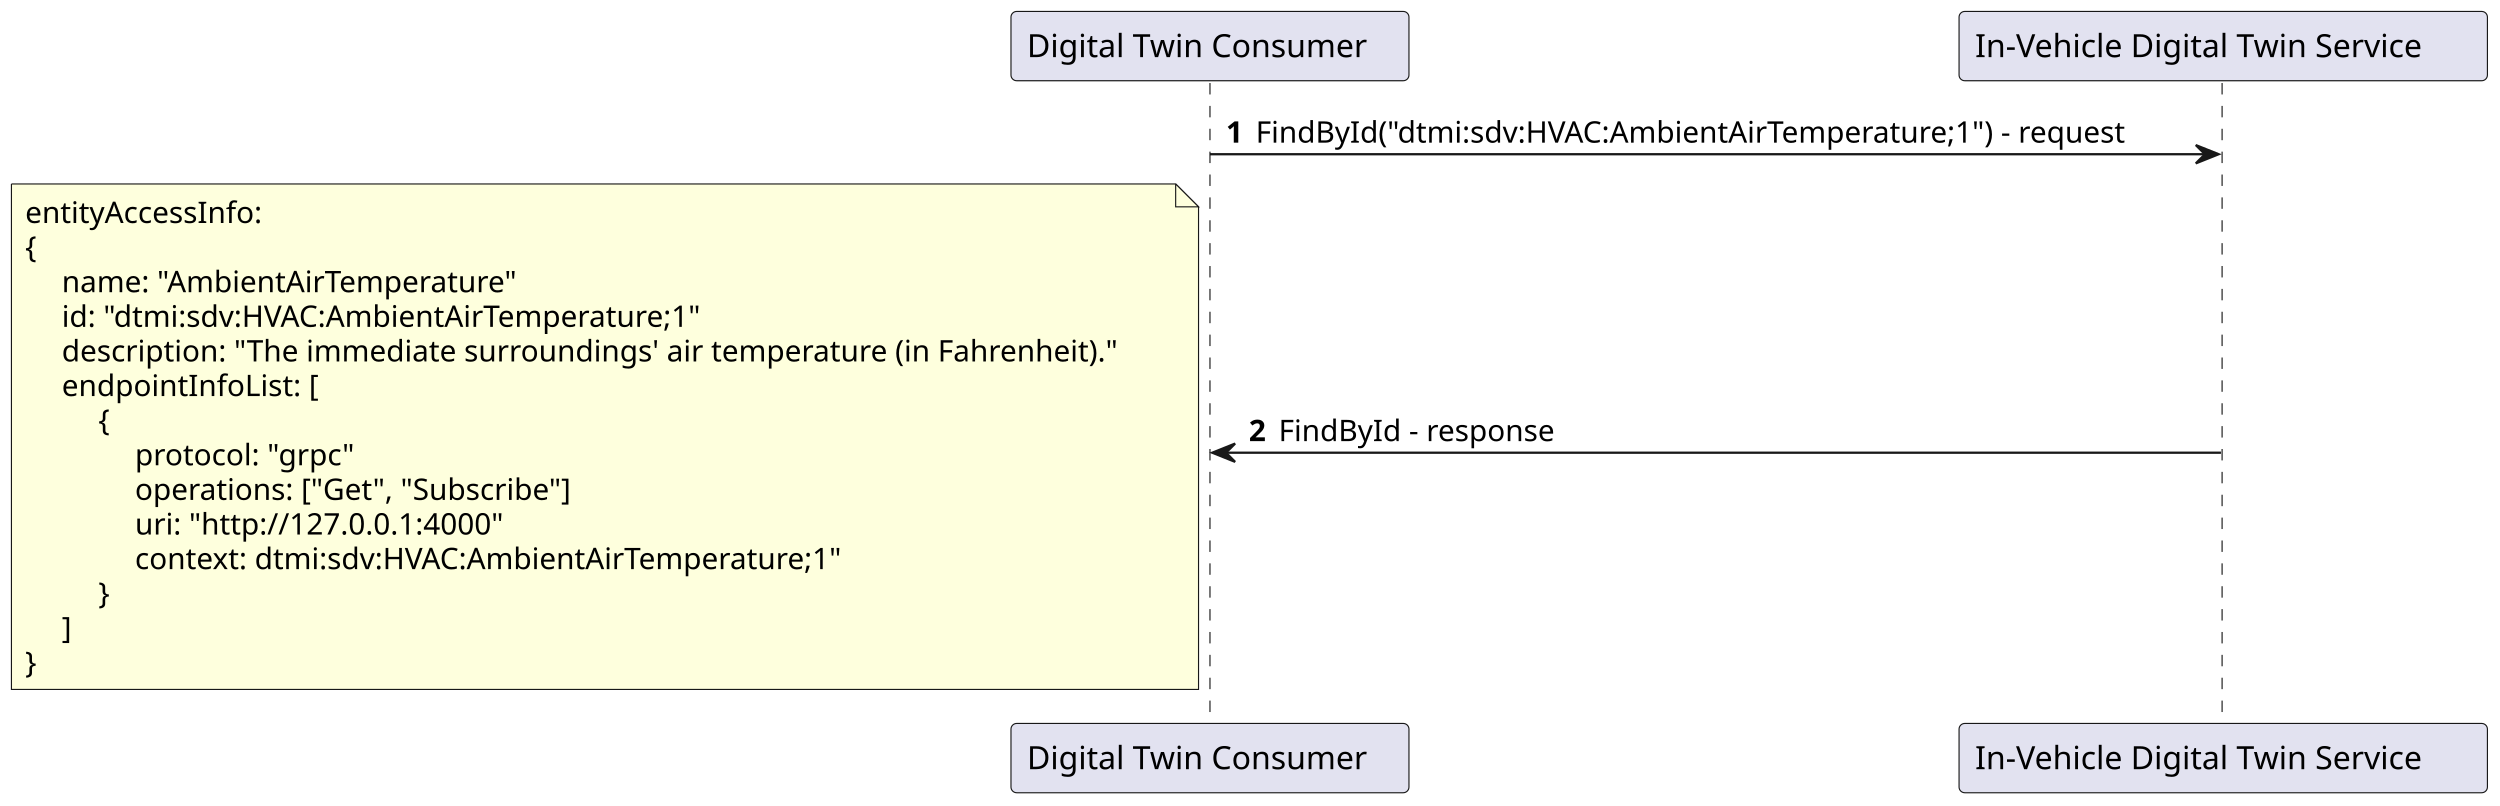
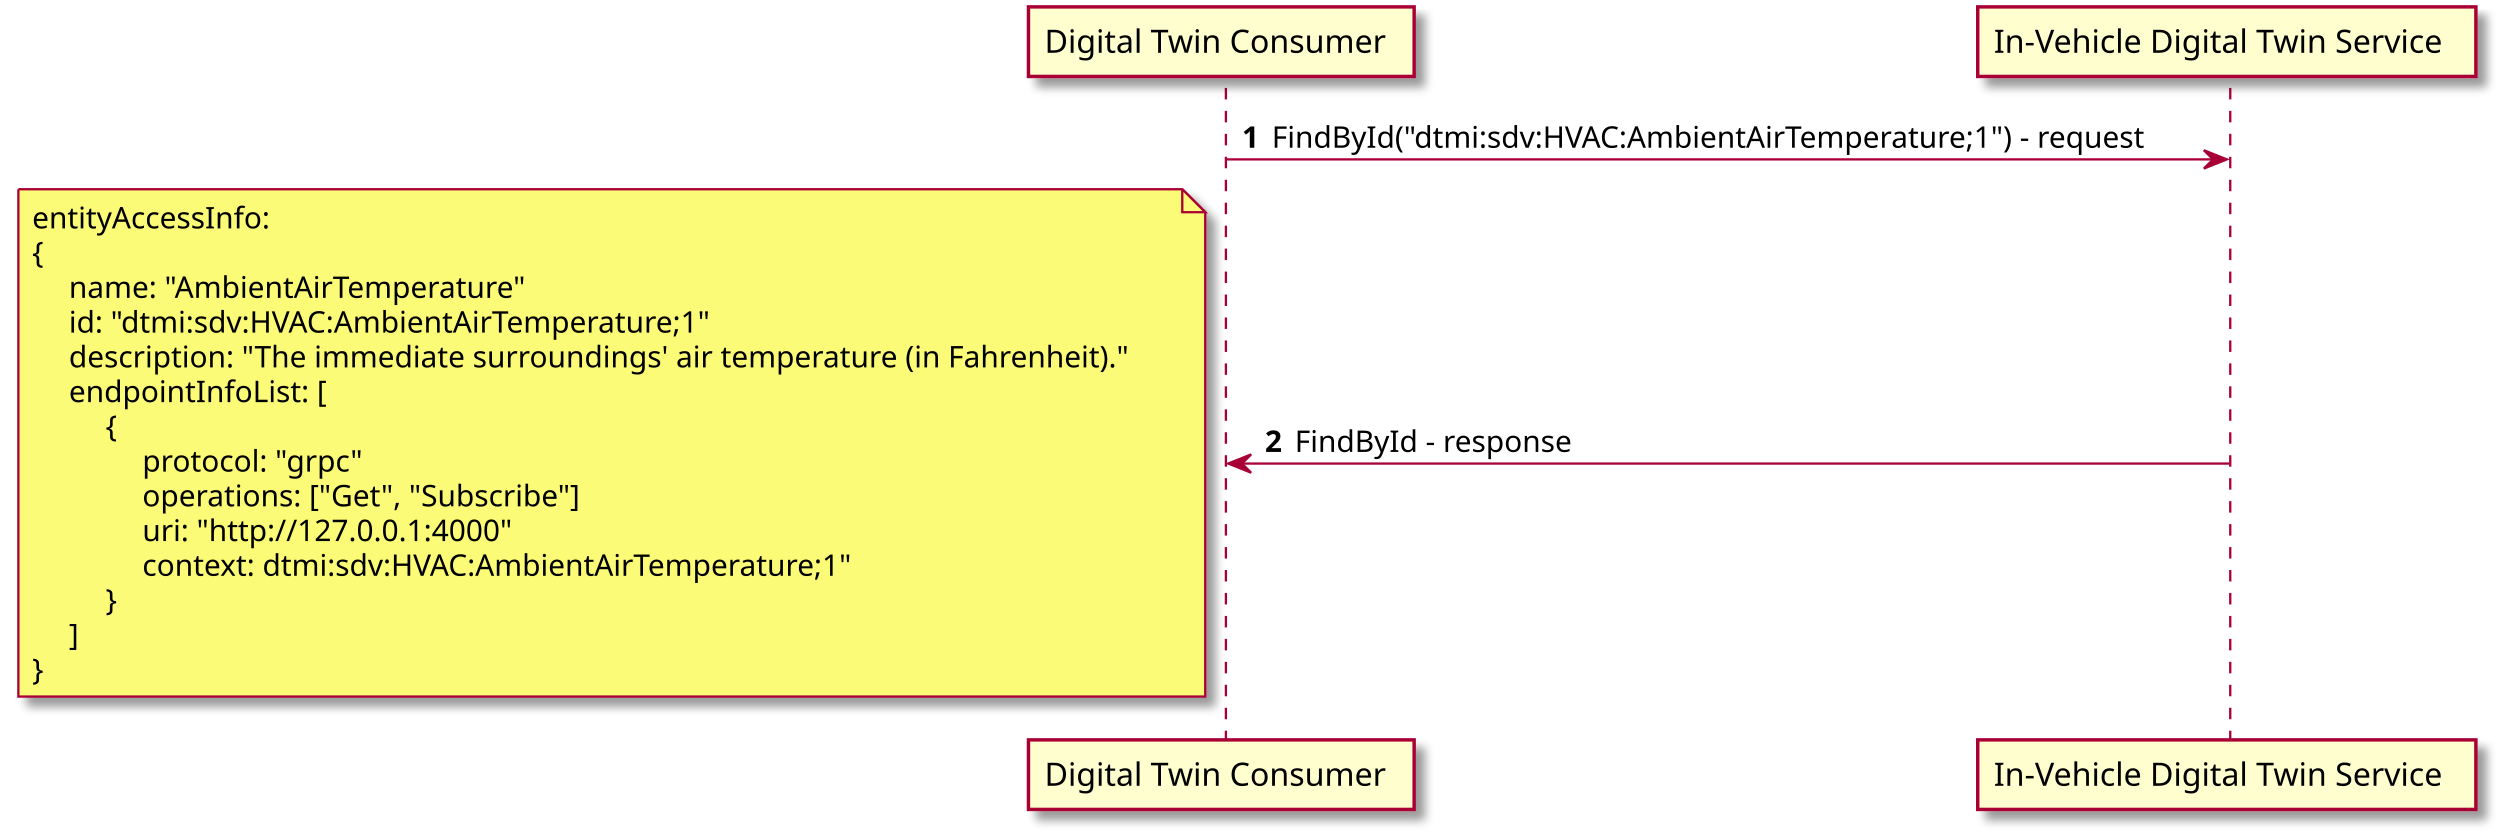
- <svg xmlns="http://www.w3.org/2000/svg" contentStyleType="text/css" height="352px" preserveAspectRatio="none" style="width:1093px;height:352px;background:#FFFFFF;" version="1.1" viewBox="0 0 1093 352" width="1093px" zoomAndPan="magnify">
-   <defs />
+ <svg xmlns="http://www.w3.org/2000/svg" contentScriptType="application/ecmascript" contentStyleType="text/css" height="363px" preserveAspectRatio="none" style="width:1089px;height:363px;background:#FEFEFE;" version="1.1" viewBox="0 0 1089 363" width="1089px" zoomAndPan="magnify">
+   <defs>
+     <filter height="300%" id="fvitmhmyhmv7b" width="300%" x="-1" y="-1">
+       <feGaussianBlur result="blurOut" stdDeviation="2.0" />
+       <feColorMatrix in="blurOut" result="blurOut2" type="matrix" values="0 0 0 0 0 0 0 0 0 0 0 0 0 0 0 0 0 0 .4 0" />
+       <feOffset dx="4.0" dy="4.0" in="blurOut2" result="blurOut3" />
+       <feBlend in="SourceGraphic" in2="blurOut3" mode="normal" />
+     </filter>
+   </defs>
  <g>
-     <line style="stroke:#181818;stroke-width:0.5;stroke-dasharray:5.0,5.0;" x1="529" x2="529" y1="36.297" y2="317.289" />
-     <line style="stroke:#181818;stroke-width:0.5;stroke-dasharray:5.0,5.0;" x1="971.5" x2="971.5" y1="36.297" y2="317.289" />
-     <rect fill="#E2E2F0" height="30.297" rx="2.5" ry="2.5" style="stroke:#181818;stroke-width:0.5;" width="174" x="442" y="5" />
-     <text fill="#000000" font-family="sans-serif" font-size="14" lengthAdjust="spacing" textLength="160" x="449" y="24.995">Digital Twin Consumer</text>
-     <rect fill="#E2E2F0" height="30.297" rx="2.5" ry="2.5" style="stroke:#181818;stroke-width:0.5;" width="174" x="442" y="316.289" />
-     <text fill="#000000" font-family="sans-serif" font-size="14" lengthAdjust="spacing" textLength="160" x="449" y="336.284">Digital Twin Consumer</text>
-     <rect fill="#E2E2F0" height="30.297" rx="2.5" ry="2.5" style="stroke:#181818;stroke-width:0.5;" width="231" x="856.5" y="5" />
-     <text fill="#000000" font-family="sans-serif" font-size="14" lengthAdjust="spacing" textLength="217" x="863.5" y="24.995">In-Vehicle Digital Twin Service</text>
-     <rect fill="#E2E2F0" height="30.297" rx="2.5" ry="2.5" style="stroke:#181818;stroke-width:0.5;" width="231" x="856.5" y="316.289" />
-     <text fill="#000000" font-family="sans-serif" font-size="14" lengthAdjust="spacing" textLength="217" x="863.5" y="336.284">In-Vehicle Digital Twin Service</text>
-     <polygon fill="#181818" points="960,63.43,970,67.43,960,71.43,964,67.43" style="stroke:#181818;stroke-width:1.0;" />
-     <line style="stroke:#181818;stroke-width:1.0;" x1="529" x2="966" y1="67.43" y2="67.43" />
-     <text fill="#000000" font-family="sans-serif" font-size="13" font-weight="bold" lengthAdjust="spacing" textLength="9" x="536" y="62.364">1</text>
-     <text fill="#000000" font-family="sans-serif" font-size="13" lengthAdjust="spacing" textLength="406" x="549" y="62.364">FindById("dtmi:sdv:HVAC:AmbientAirTemperature;1") - request</text>
-     <polygon fill="#181818" points="540,193.926,530,197.926,540,201.926,536,197.926" style="stroke:#181818;stroke-width:1.0;" />
-     <line style="stroke:#181818;stroke-width:1.0;" x1="534" x2="971" y1="197.926" y2="197.926" />
-     <text fill="#000000" font-family="sans-serif" font-size="13" font-weight="bold" lengthAdjust="spacing" textLength="9" x="546" y="192.86">2</text>
-     <text fill="#000000" font-family="sans-serif" font-size="13" lengthAdjust="spacing" textLength="125" x="559" y="192.86">FindById - response</text>
-     <path d="M5,80.43 L5,301.43 L524,301.43 L524,90.43 L514,80.43 L5,80.43 " fill="#FEFFDD" style="stroke:#181818;stroke-width:0.5;" />
-     <path d="M514,80.43 L514,90.43 L524,90.43 L514,80.43 " fill="#FEFFDD" style="stroke:#181818;stroke-width:0.5;" />
-     <text fill="#000000" font-family="sans-serif" font-size="13" lengthAdjust="spacing" textLength="111" x="11" y="97.497">entityAccessInfo:</text>
-     <text fill="#000000" font-family="sans-serif" font-size="13" lengthAdjust="spacing" textLength="9" x="11" y="112.629">{</text>
-     <text fill="#000000" font-family="sans-serif" font-size="13" lengthAdjust="spacing" textLength="211" x="27" y="127.762">name: "AmbientAirTemperature"</text>
-     <text fill="#000000" font-family="sans-serif" font-size="13" lengthAdjust="spacing" textLength="301" x="27" y="142.895">id: "dtmi:sdv:HVAC:AmbientAirTemperature;1"</text>
-     <text fill="#000000" font-family="sans-serif" font-size="13" lengthAdjust="spacing" textLength="482" x="27" y="158.028">description: "The immediate surroundings' air temperature (in Fahrenheit)."</text>
-     <text fill="#000000" font-family="sans-serif" font-size="13" lengthAdjust="spacing" textLength="116" x="27" y="173.161">endpointInfoList: [</text>
-     <text fill="#000000" font-family="sans-serif" font-size="13" lengthAdjust="spacing" textLength="9" x="43" y="188.293">{</text>
-     <text fill="#000000" font-family="sans-serif" font-size="13" lengthAdjust="spacing" textLength="99" x="59" y="203.426">protocol: "grpc"</text>
-     <text fill="#000000" font-family="sans-serif" font-size="13" lengthAdjust="spacing" textLength="200" x="59" y="218.559">operations: ["Get", "Subscribe"]</text>
-     <text fill="#000000" font-family="sans-serif" font-size="13" lengthAdjust="spacing" textLength="171" x="59" y="233.692">uri: "http://127.0.0.1:4000"</text>
-     <text fill="#000000" font-family="sans-serif" font-size="13" lengthAdjust="spacing" textLength="334" x="59" y="248.825">context: dtmi:sdv:HVAC:AmbientAirTemperature;1"</text>
-     <text fill="#000000" font-family="sans-serif" font-size="13" lengthAdjust="spacing" textLength="9" x="43" y="263.957">}</text>
-     <text fill="#000000" font-family="sans-serif" font-size="13" lengthAdjust="spacing" textLength="5" x="27" y="279.09">]</text>
-     <text fill="#000000" font-family="sans-serif" font-size="13" lengthAdjust="spacing" textLength="9" x="11" y="294.223">}</text>
+     <line style="stroke: #A80036; stroke-width: 1.0; stroke-dasharray: 5.0,5.0;" x1="534" x2="534" y1="38.297" y2="323.289" />
+     <line style="stroke: #A80036; stroke-width: 1.0; stroke-dasharray: 5.0,5.0;" x1="971.5" x2="971.5" y1="38.297" y2="323.289" />
+     <rect fill="#FEFECE" filter="url(#fvitmhmyhmv7b)" height="30.297" style="stroke: #A80036; stroke-width: 1.5;" width="168" x="448" y="3" />
+     <text fill="#000000" font-family="sans-serif" font-size="14" lengthAdjust="spacingAndGlyphs" textLength="154" x="455" y="22.995">Digital Twin Consumer</text>
+     <rect fill="#FEFECE" filter="url(#fvitmhmyhmv7b)" height="30.297" style="stroke: #A80036; stroke-width: 1.5;" width="168" x="448" y="322.289" />
+     <text fill="#000000" font-family="sans-serif" font-size="14" lengthAdjust="spacingAndGlyphs" textLength="154" x="455" y="342.284">Digital Twin Consumer</text>
+     <rect fill="#FEFECE" filter="url(#fvitmhmyhmv7b)" height="30.297" style="stroke: #A80036; stroke-width: 1.5;" width="217" x="861.5" y="3" />
+     <text fill="#000000" font-family="sans-serif" font-size="14" lengthAdjust="spacingAndGlyphs" textLength="203" x="868.5" y="22.995">In-Vehicle Digital Twin Service</text>
+     <rect fill="#FEFECE" filter="url(#fvitmhmyhmv7b)" height="30.297" style="stroke: #A80036; stroke-width: 1.5;" width="217" x="861.5" y="322.289" />
+     <text fill="#000000" font-family="sans-serif" font-size="14" lengthAdjust="spacingAndGlyphs" textLength="203" x="868.5" y="342.284">In-Vehicle Digital Twin Service</text>
+     <polygon fill="#A80036" points="960,65.43,970,69.43,960,73.43,964,69.43" style="stroke: #A80036; stroke-width: 1.0;" />
+     <line style="stroke: #A80036; stroke-width: 1.0;" x1="534" x2="966" y1="69.43" y2="69.43" />
+     <text fill="#000000" font-family="sans-serif" font-size="13" font-weight="bold" lengthAdjust="spacingAndGlyphs" textLength="9" x="541" y="64.364">1</text>
+     <text fill="#000000" font-family="sans-serif" font-size="13" lengthAdjust="spacingAndGlyphs" textLength="401" x="554" y="64.364">FindById("dtmi:sdv:HVAC:AmbientAirTemperature;1") - request</text>
+     <polygon fill="#A80036" points="545,197.926,535,201.926,545,205.926,541,201.926" style="stroke: #A80036; stroke-width: 1.0;" />
+     <line style="stroke: #A80036; stroke-width: 1.0;" x1="539" x2="971" y1="201.926" y2="201.926" />
+     <text fill="#000000" font-family="sans-serif" font-size="13" font-weight="bold" lengthAdjust="spacingAndGlyphs" textLength="9" x="551" y="196.86">2</text>
+     <text fill="#000000" font-family="sans-serif" font-size="13" lengthAdjust="spacingAndGlyphs" textLength="125" x="564" y="196.86">FindById - response</text>
+     <path d="M8,82.43 L8,303.43 L525,303.43 L525,92.43 L515,82.43 L8,82.43 " fill="#FBFB77" filter="url(#fvitmhmyhmv7b)" style="stroke: #A80036; stroke-width: 1.0;" />
+     <path d="M515,82.43 L515,92.43 L525,92.43 L515,82.43 " fill="#FBFB77" style="stroke: #A80036; stroke-width: 1.0;" />
+     <text fill="#000000" font-family="sans-serif" font-size="13" lengthAdjust="spacingAndGlyphs" textLength="108" x="14" y="99.497">entityAccessInfo:</text>
+     <text fill="#000000" font-family="sans-serif" font-size="13" lengthAdjust="spacingAndGlyphs" textLength="8" x="14" y="114.629">{</text>
+     <text fill="#000000" font-family="sans-serif" font-size="13" lengthAdjust="spacingAndGlyphs" textLength="209" x="30" y="129.762">name: "AmbientAirTemperature"</text>
+     <text fill="#000000" font-family="sans-serif" font-size="13" lengthAdjust="spacingAndGlyphs" textLength="295" x="30" y="144.895">id: "dtmi:sdv:HVAC:AmbientAirTemperature;1"</text>
+     <text fill="#000000" font-family="sans-serif" font-size="13" lengthAdjust="spacingAndGlyphs" textLength="480" x="30" y="160.028">description: "The immediate surroundings' air temperature (in Fahrenheit)."</text>
+     <text fill="#000000" font-family="sans-serif" font-size="13" lengthAdjust="spacingAndGlyphs" textLength="114" x="30" y="175.161">endpointInfoList: [</text>
+     <text fill="#000000" font-family="sans-serif" font-size="13" lengthAdjust="spacingAndGlyphs" textLength="8" x="46" y="190.293">{</text>
+     <text fill="#000000" font-family="sans-serif" font-size="13" lengthAdjust="spacingAndGlyphs" textLength="98" x="62" y="205.426">protocol: "grpc"</text>
+     <text fill="#000000" font-family="sans-serif" font-size="13" lengthAdjust="spacingAndGlyphs" textLength="200" x="62" y="220.559">operations: ["Get", "Subscribe"]</text>
+     <text fill="#000000" font-family="sans-serif" font-size="13" lengthAdjust="spacingAndGlyphs" textLength="168" x="62" y="235.692">uri: "http://127.0.0.1:4000"</text>
+     <text fill="#000000" font-family="sans-serif" font-size="13" lengthAdjust="spacingAndGlyphs" textLength="327" x="62" y="250.825">context: dtmi:sdv:HVAC:AmbientAirTemperature;1"</text>
+     <text fill="#000000" font-family="sans-serif" font-size="13" lengthAdjust="spacingAndGlyphs" textLength="8" x="46" y="265.957">}</text>
+     <text fill="#000000" font-family="sans-serif" font-size="13" lengthAdjust="spacingAndGlyphs" textLength="5" x="30" y="281.09">]</text>
+     <text fill="#000000" font-family="sans-serif" font-size="13" lengthAdjust="spacingAndGlyphs" textLength="8" x="14" y="296.223">}</text>
  </g>
</svg>
